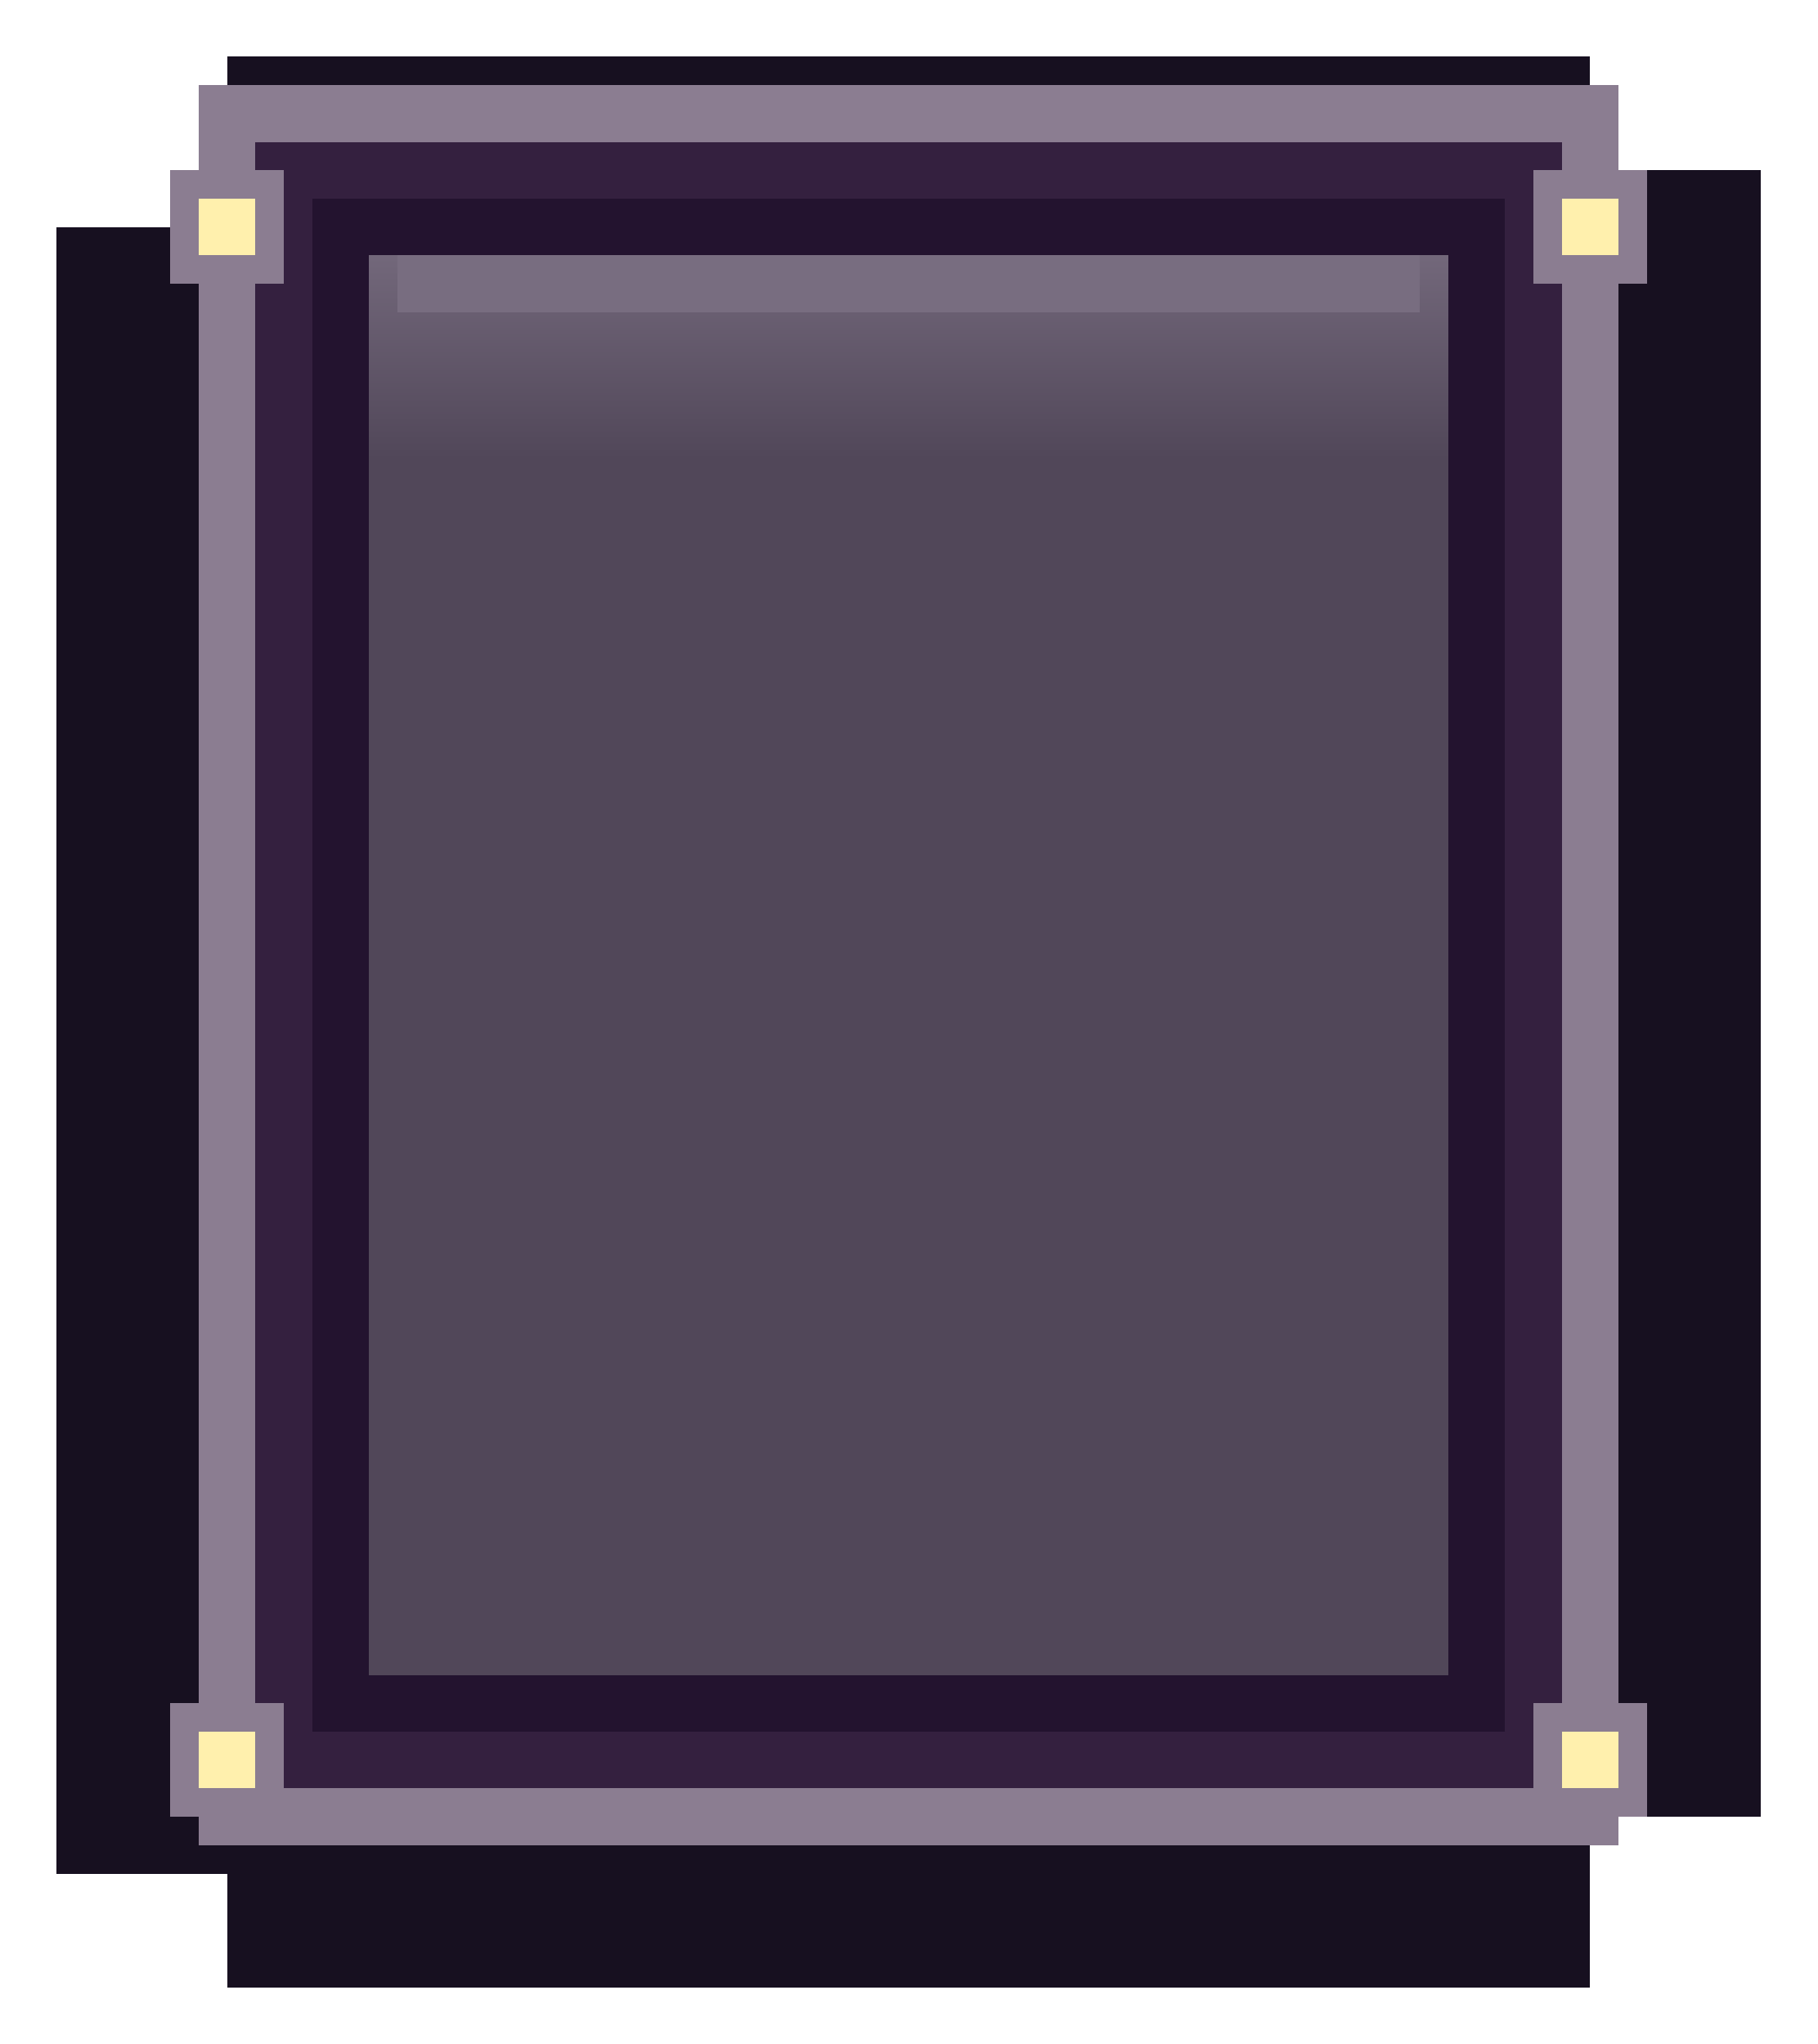
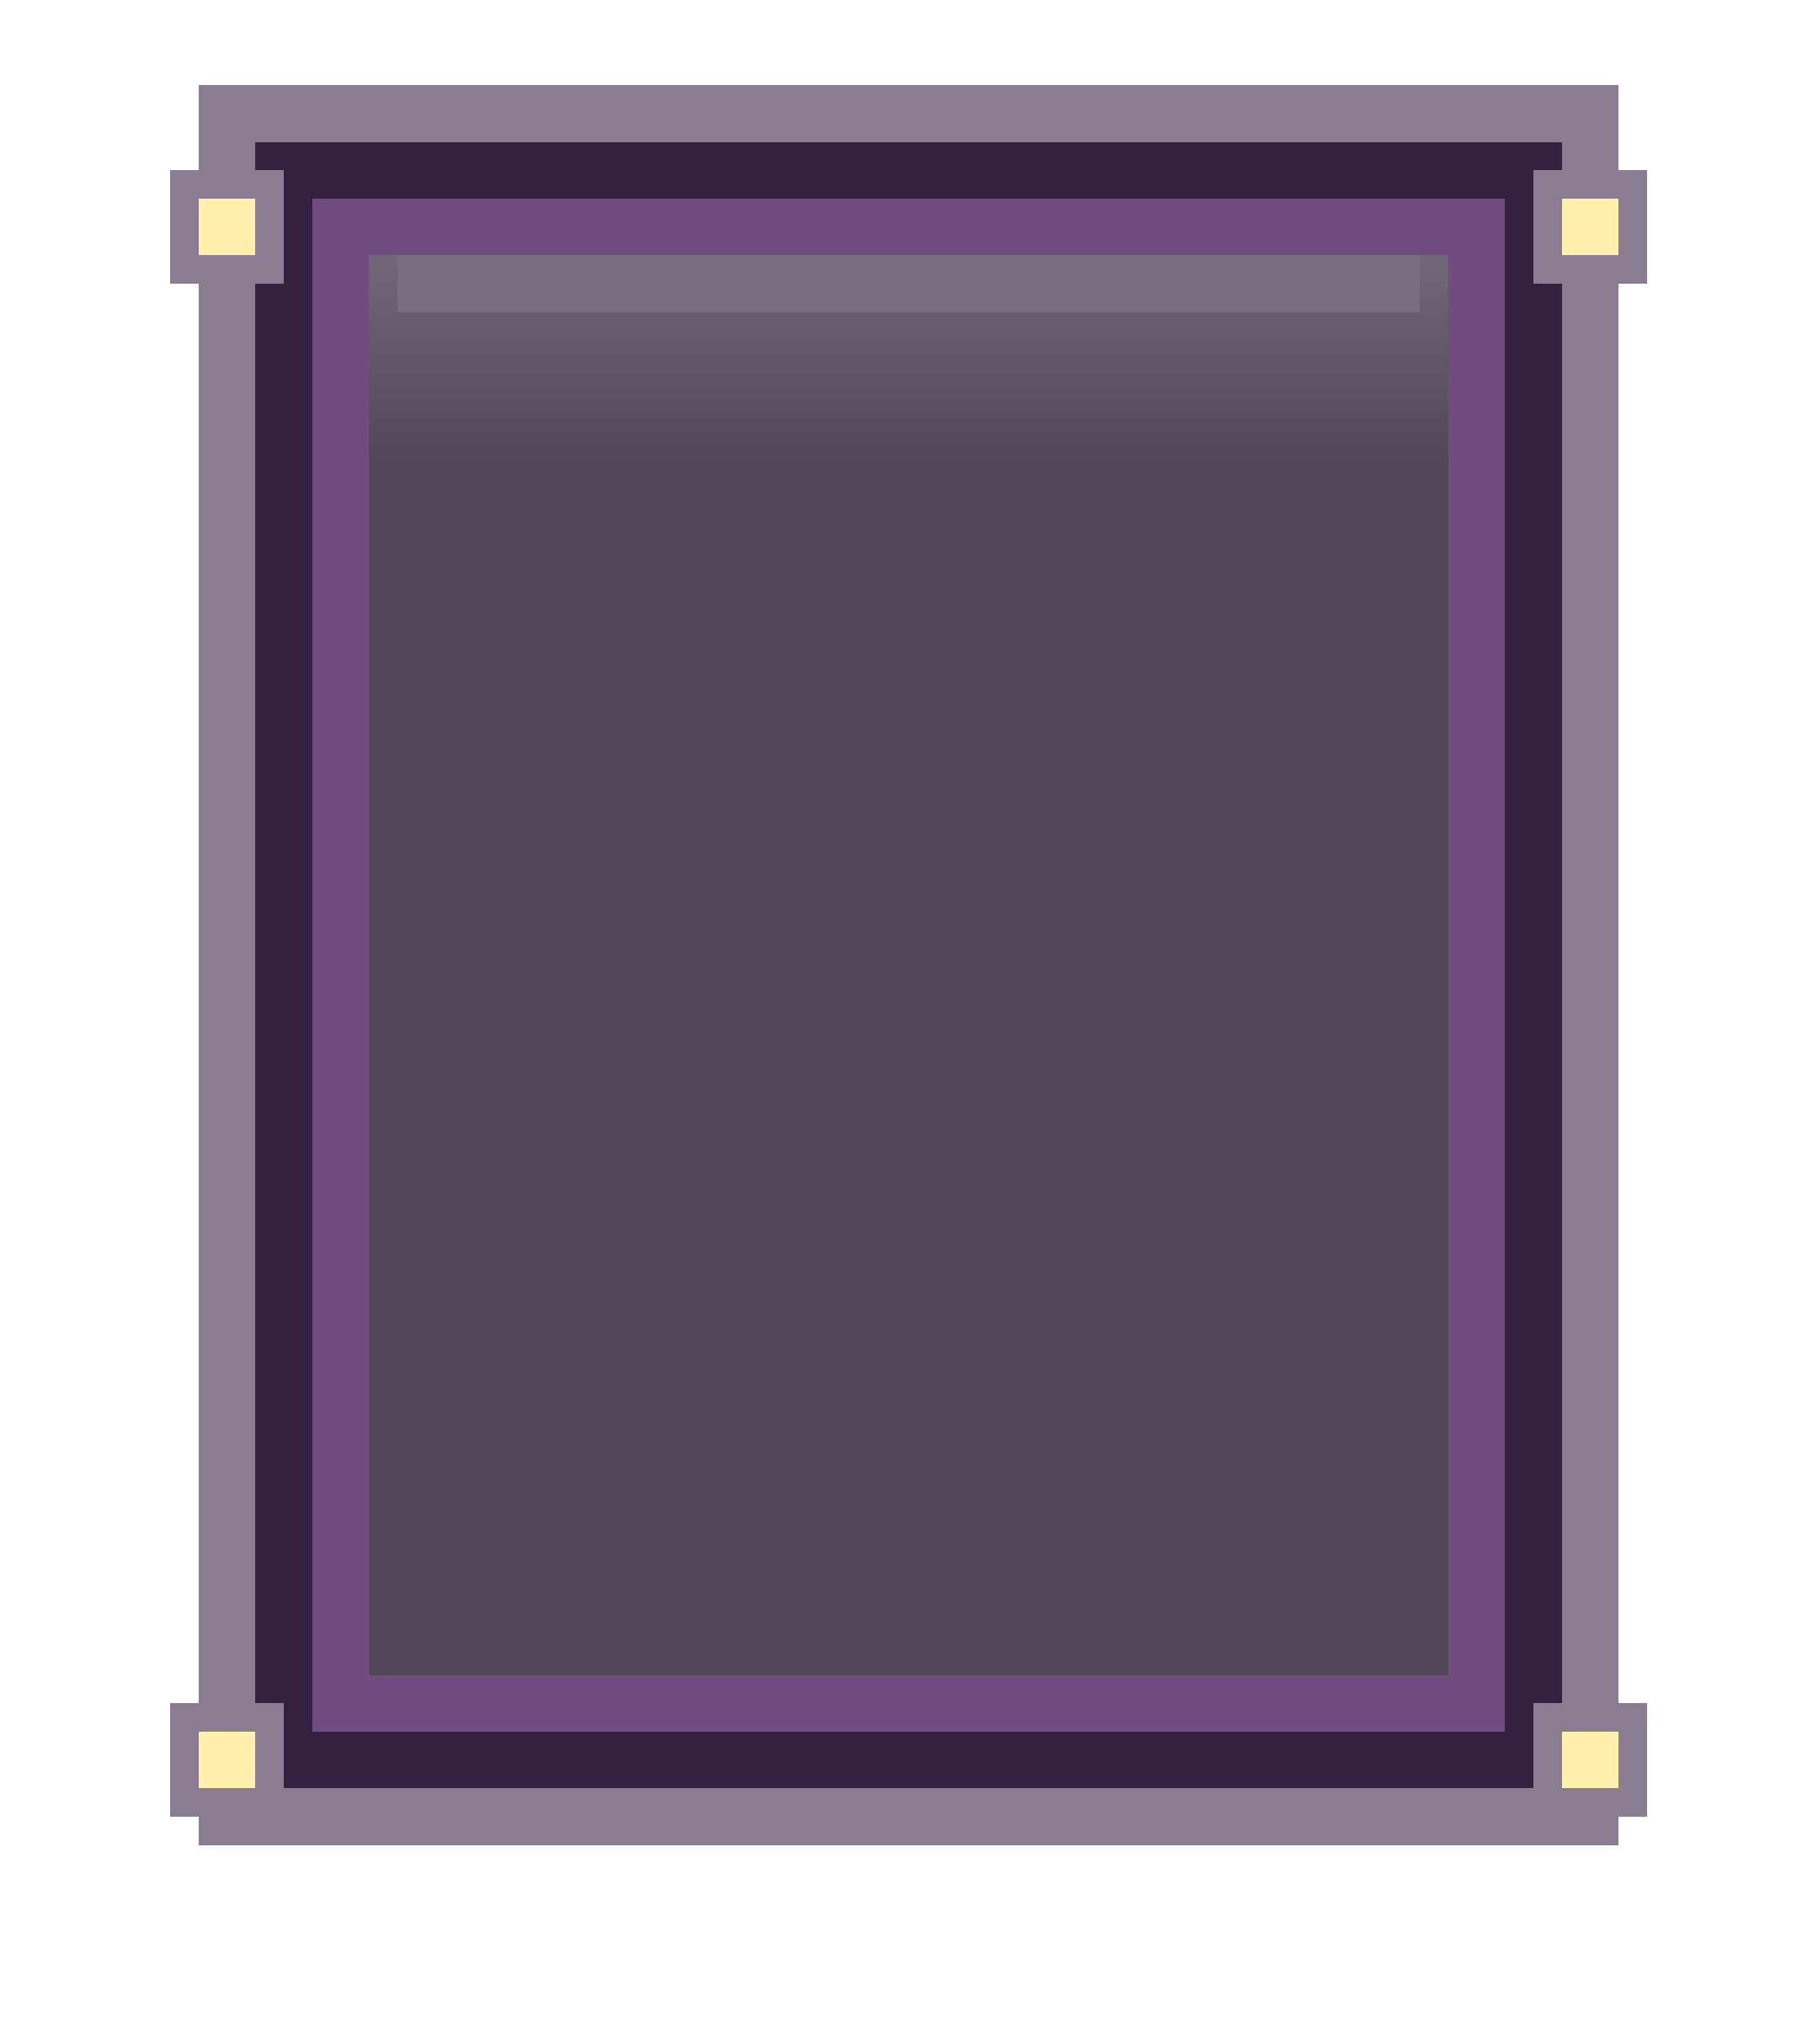
<svg xmlns="http://www.w3.org/2000/svg" width="64" height="72" viewBox="0 0 64 72">
  <defs>
    <linearGradient id="face" x2="0" y2="1">
      <stop stop-color="#786d80" />
      <stop offset=".16" stop-color="#514759" />
      <stop offset="1" stop-color="#514759" />
    </linearGradient>
  </defs>
  <g shape-rendering="crispEdges">
-     <path d="M8 2H56V6H62V64H56V70H8V66H2V8H8Z" fill="#171020" />
    <path d="M8 4H56V64H8Z" fill="#34203f" stroke="#8b7d91" stroke-width="2" />
-     <path d="M12 8H52V60H12Z" fill="url(#face)" stroke="#23132f" stroke-width="2" />
+     <path d="M12 8H52V60H12Z" fill="url(#face)" stroke="#704c80" stroke-width="2" />
    <path d="M14 10H50" stroke="#786d80" stroke-width="2" />
    <rect x="6" y="6" width="4" height="4" fill="#8b7d91" />
    <rect x="7" y="7" width="2" height="2" fill="#fff0ad" />
    <rect x="54" y="6" width="4" height="4" fill="#8b7d91" />
    <rect x="55" y="7" width="2" height="2" fill="#fff0ad" />
    <rect x="6" y="60" width="4" height="4" fill="#8b7d91" />
    <rect x="7" y="61" width="2" height="2" fill="#fff0ad" />
    <rect x="54" y="60" width="4" height="4" fill="#8b7d91" />
    <rect x="55" y="61" width="2" height="2" fill="#fff0ad" />
  </g>
</svg>
